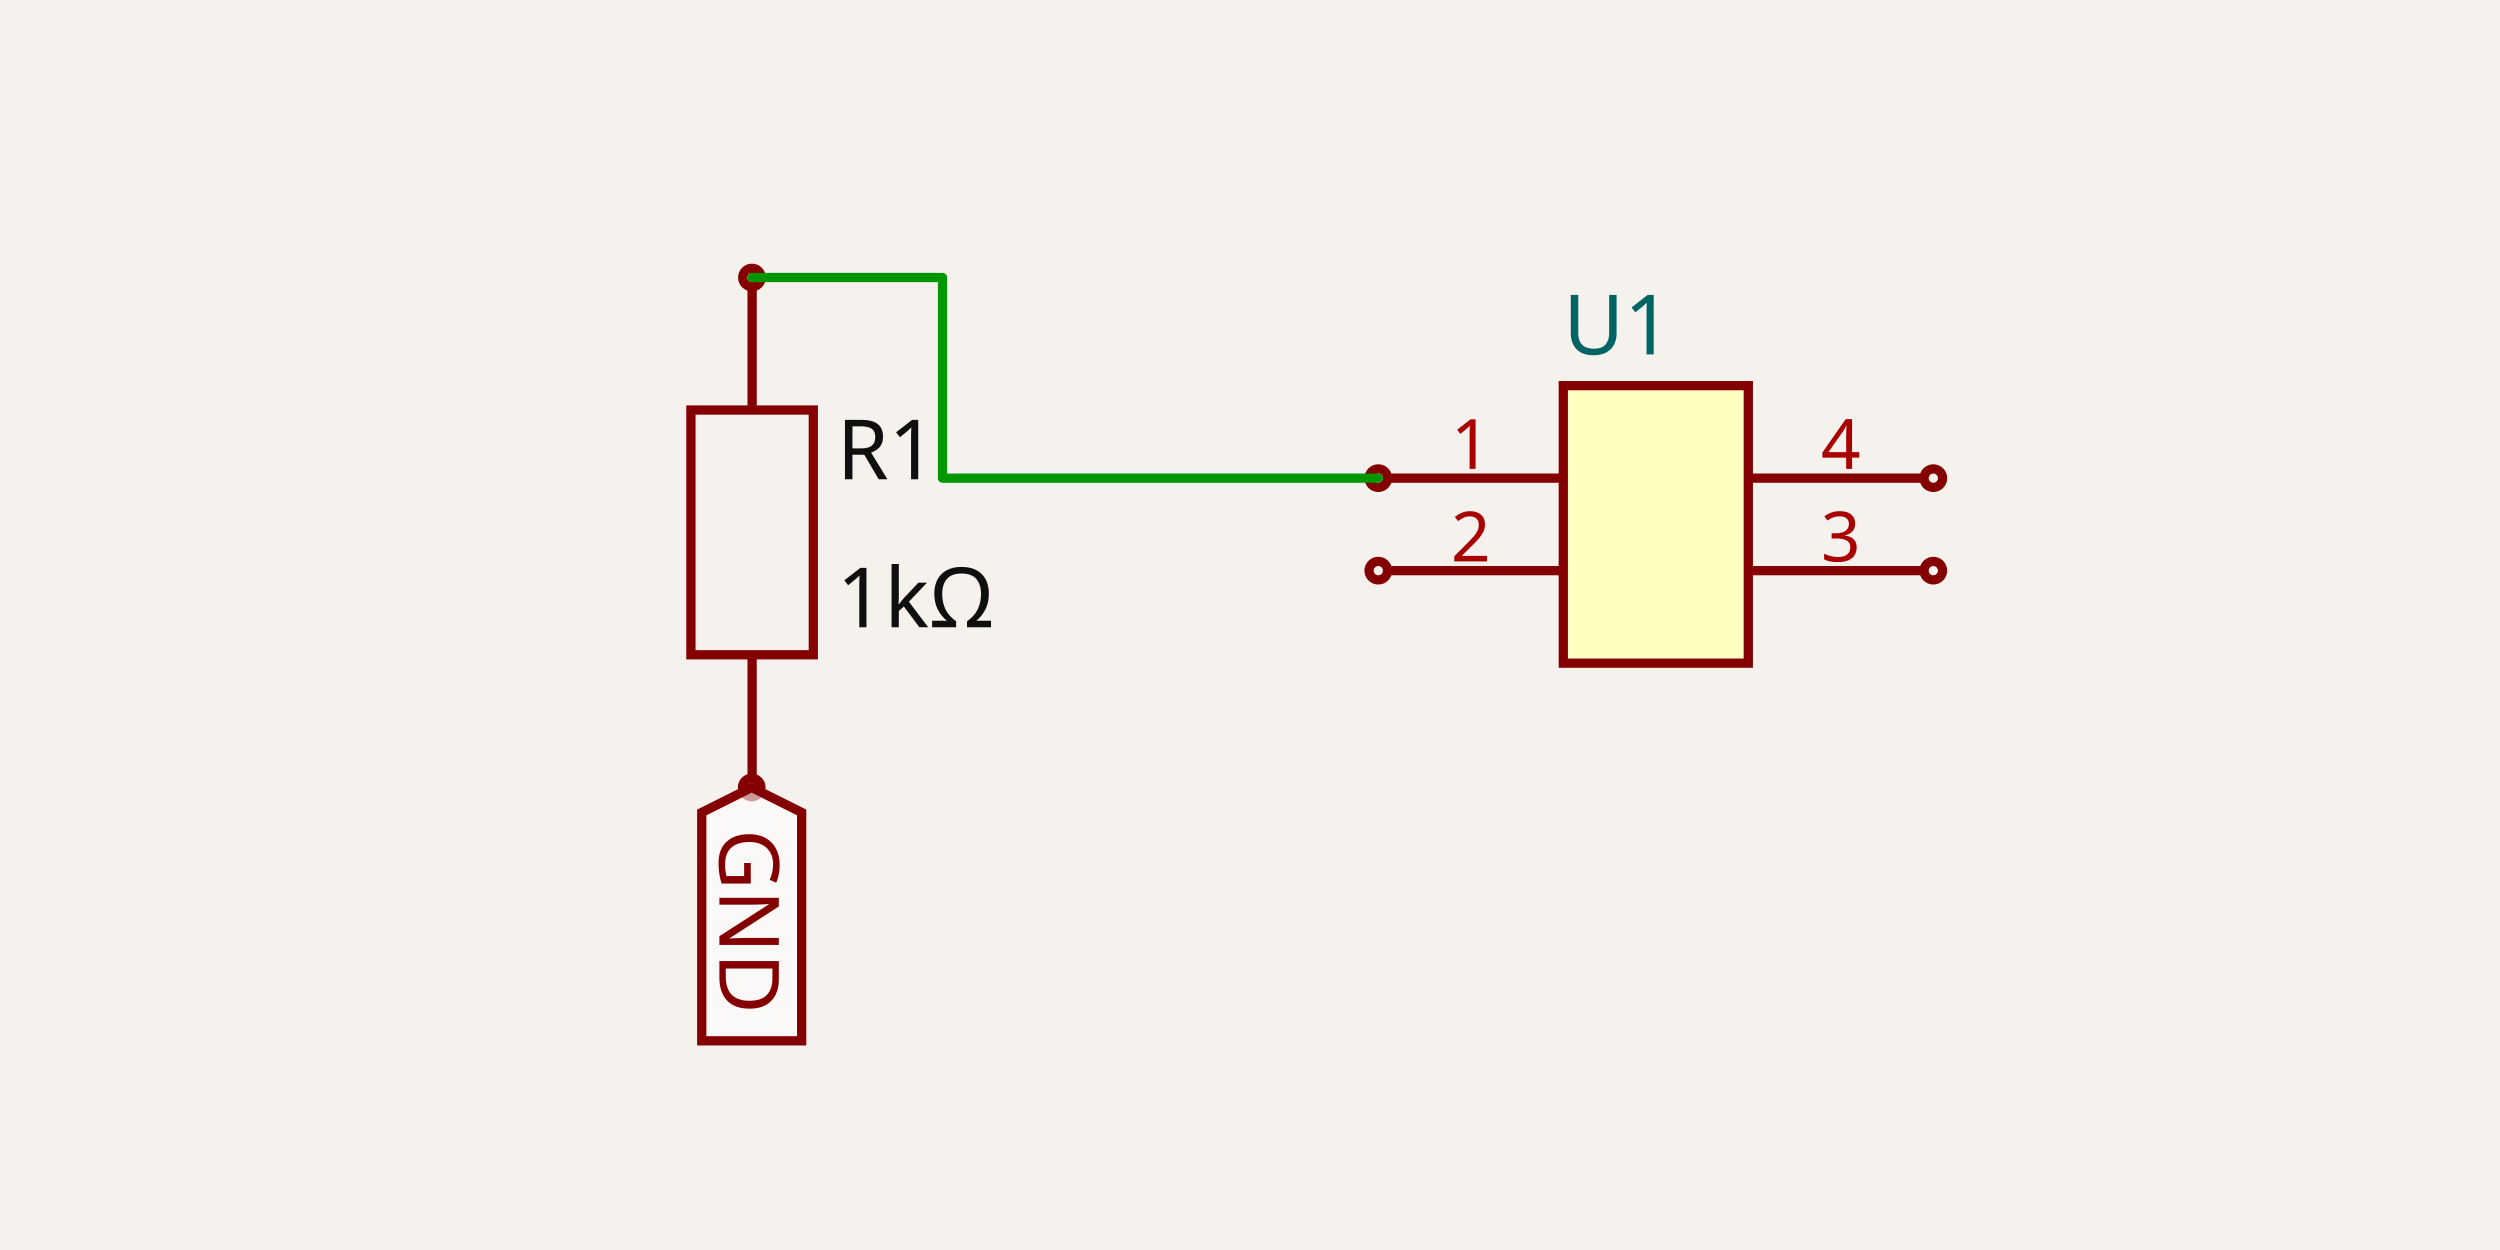
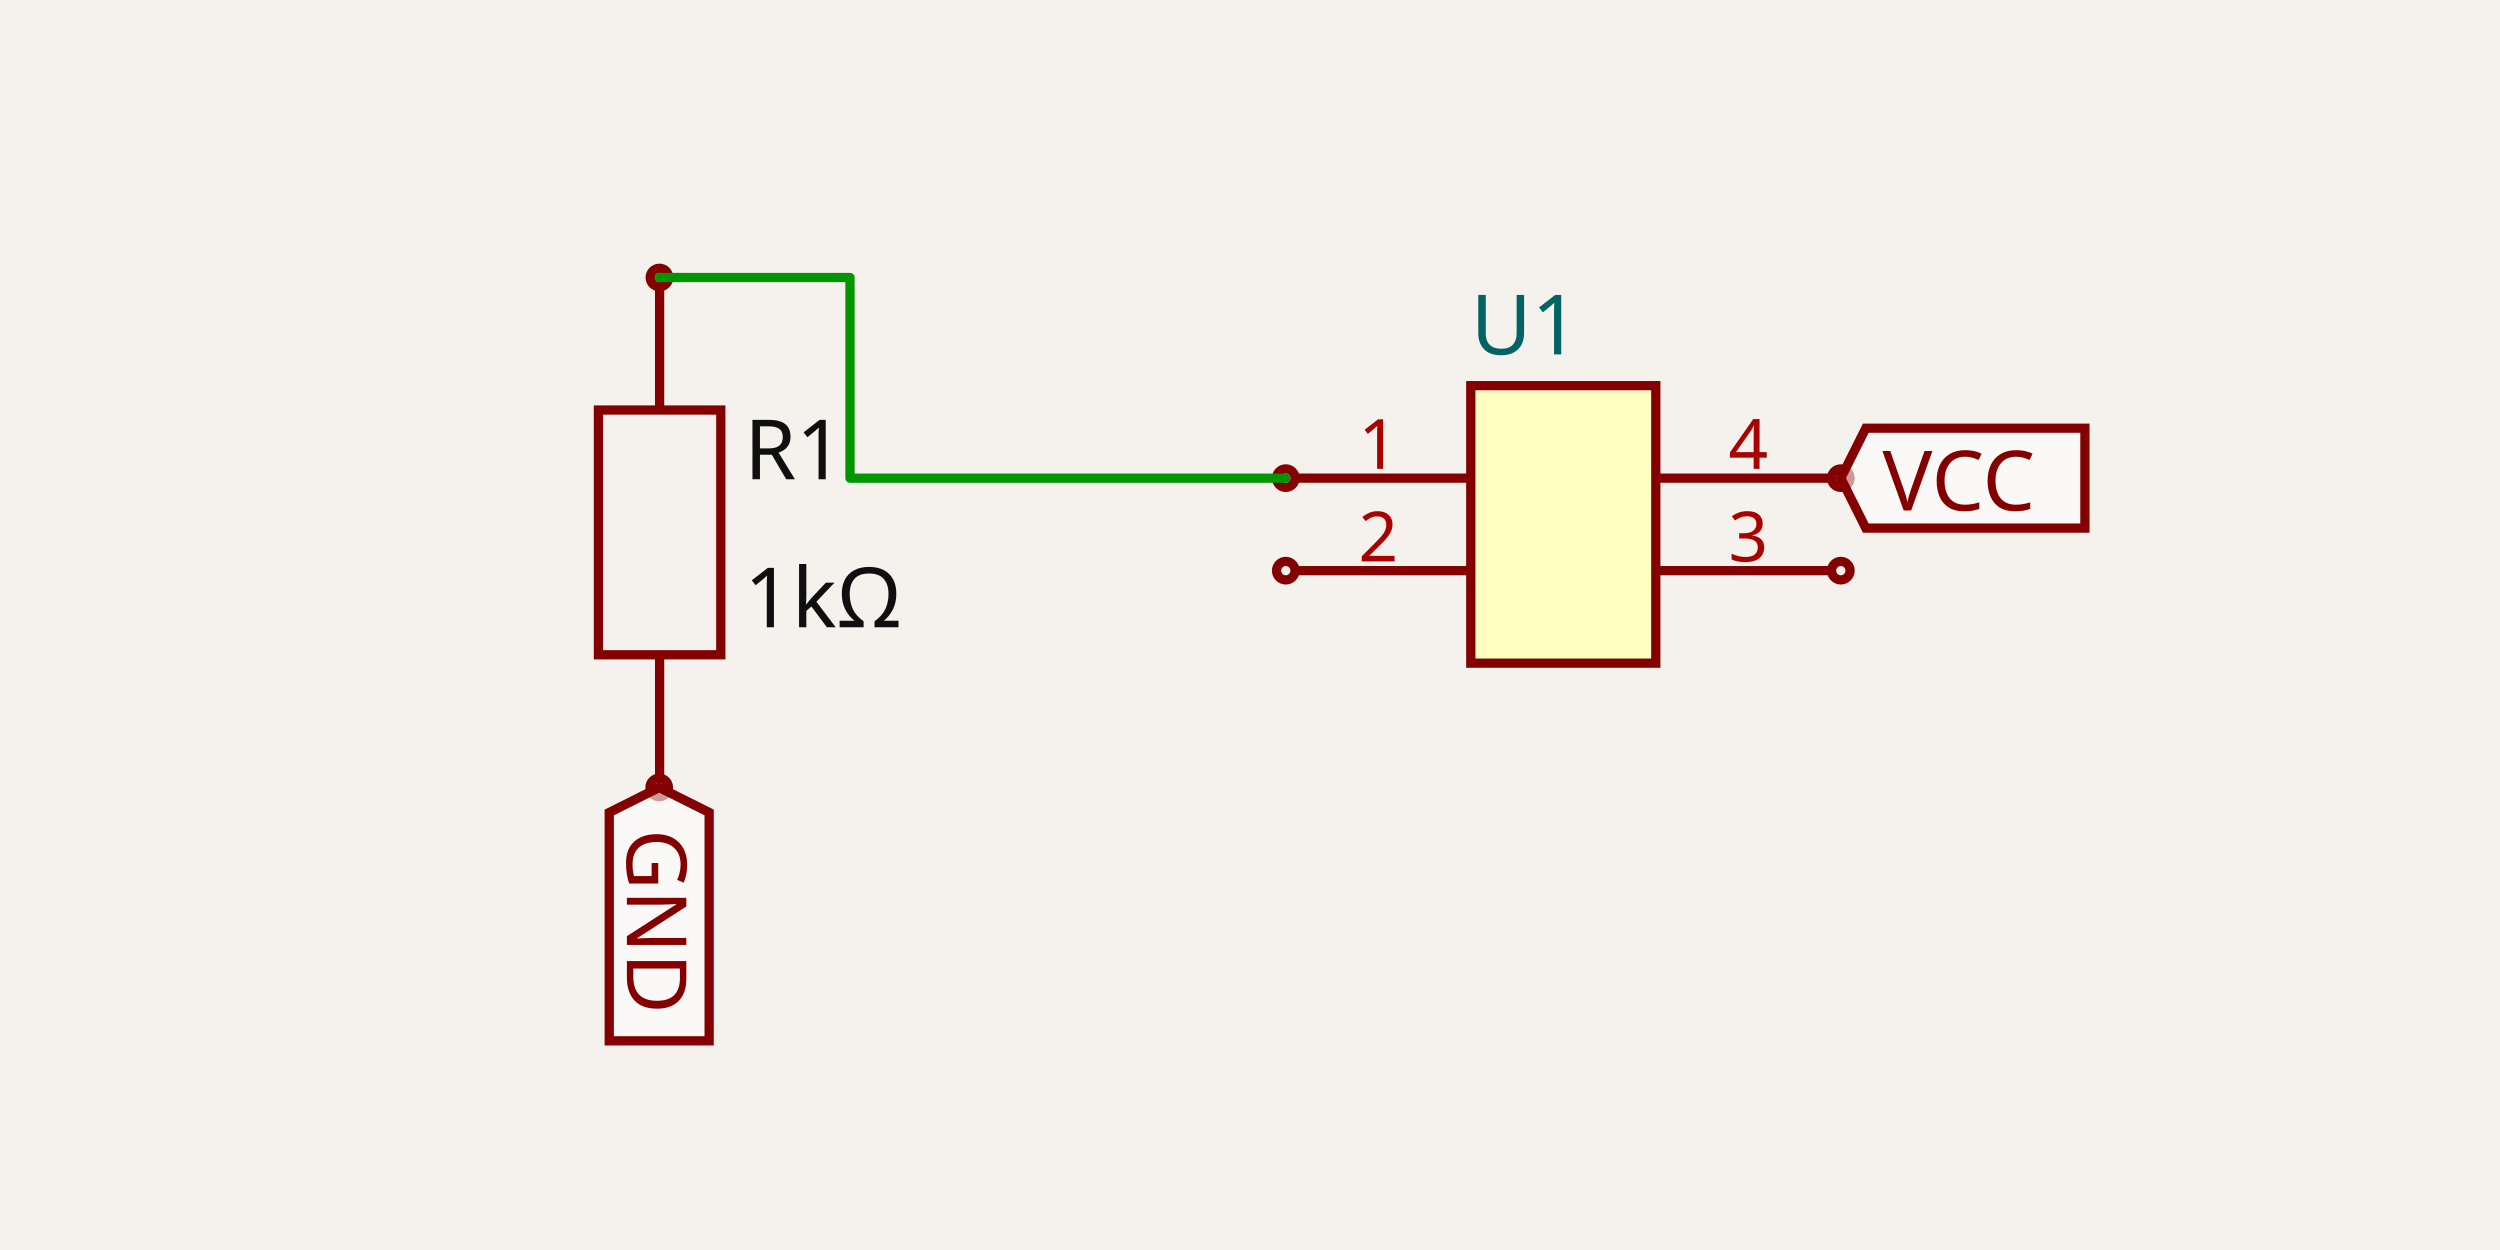
- <svg xmlns="http://www.w3.org/2000/svg" width="1200" height="600" style="background-color: rgb(245, 241, 237)" data-real-to-screen-transform="matrix(222.0099642512,0,0,-222.0099642512,794.7850266416,251.7128327754)">
+ <svg xmlns="http://www.w3.org/2000/svg" width="1200" height="600" style="background-color: rgb(245, 241, 237)" data-real-to-screen-transform="matrix(222.0099642512,0,0,-222.0099642512,750.3830337913,251.7128327754)">
  <style>
              .boundary { fill: rgb(245, 241, 237); }
              .schematic-boundary { fill: none; stroke: #fff; }
              .component { fill: none; stroke: rgb(132, 0, 0); }
              .chip { fill: rgb(255, 255, 194); stroke: rgb(132, 0, 0); }
              .component-pin { fill: none; stroke: rgb(132, 0, 0); }
              .trace:hover {
                filter: invert(1);
              }
              .trace:hover .trace-crossing-outline {
                opacity: 0;
              }
              .text { font-family: sans-serif; fill: rgb(0, 150, 0); }
              .pin-number { fill: rgb(169, 0, 0); }
              .port-label { fill: rgb(0, 100, 100); }
              .component-name { fill: rgb(0, 100, 100); }
            </style>
  <rect class="boundary" x="0" y="0" width="1200" height="600" />
  <g data-circuit-json-type="schematic_component" data-schematic-component-id="schematic_component_0">
-     <rect class="component chip" x="750.383" y="185.11" width="88.804" height="133.206" stroke-width="4.44px" fill="rgb(255, 255, 194)" stroke="rgb(132, 0, 0)" />
-     <rect class="component-overlay" x="750.383" y="185.11" width="88.804" height="133.206" fill="transparent" />
-     <text x="750.383" y="347.177" fill="#006464" text-anchor="start" dominant-baseline="middle" font-family="sans-serif" font-size="39.962px" transform="rotate(0, 750.383, 347.1771)" />
-     <text x="750.383" y="156.249" fill="#006464" text-anchor="start" dominant-baseline="middle" font-family="sans-serif" font-size="39.962px" transform="rotate(0, 750.383, 156.2485)">U1</text>
-     <line class="component-pin" x1="666.019" y1="229.512" x2="750.383" y2="229.512" stroke-width="4.44px" />
-     <circle class="component-pin" cx="661.579" cy="229.512" r="4.44" stroke-width="4.44px" />
-     <text class="pin-number" x="705.981" y="225.072" style="font-family: sans-serif;" fill="rgb(169, 0, 0)" text-anchor="middle" dominant-baseline="auto" font-size="33.301px" transform="">1</text>
-     <line class="component-pin" x1="666.019" y1="273.914" x2="750.383" y2="273.914" stroke-width="4.44px" />
-     <circle class="component-pin" cx="661.579" cy="273.914" r="4.44" stroke-width="4.44px" />
-     <text class="pin-number" x="705.981" y="269.474" style="font-family: sans-serif;" fill="rgb(169, 0, 0)" text-anchor="middle" dominant-baseline="auto" font-size="33.301px" transform="">2</text>
-     <line class="component-pin" x1="923.551" y1="273.914" x2="839.187" y2="273.914" stroke-width="4.44px" />
-     <circle class="component-pin" cx="927.991" cy="273.914" r="4.44" stroke-width="4.44px" />
-     <text class="pin-number" x="883.589" y="269.474" style="font-family: sans-serif;" fill="rgb(169, 0, 0)" text-anchor="middle" dominant-baseline="auto" font-size="33.301px" transform="">3</text>
-     <line class="component-pin" x1="923.551" y1="229.512" x2="839.187" y2="229.512" stroke-width="4.44px" />
-     <circle class="component-pin" cx="927.991" cy="229.512" r="4.44" stroke-width="4.44px" />
-     <text class="pin-number" x="883.589" y="225.072" style="font-family: sans-serif;" fill="rgb(169, 0, 0)" text-anchor="middle" dominant-baseline="auto" font-size="33.301px" transform="">4</text>
+     <rect class="component chip" x="705.981" y="185.11" width="88.804" height="133.206" stroke-width="4.44px" fill="rgb(255, 255, 194)" stroke="rgb(132, 0, 0)" />
+     <rect class="component-overlay" x="705.981" y="185.11" width="88.804" height="133.206" fill="transparent" />
+     <text x="705.981" y="347.177" fill="#006464" text-anchor="start" dominant-baseline="middle" font-family="sans-serif" font-size="39.962px" transform="rotate(0, 705.981, 347.1771)" />
+     <text x="705.981" y="156.249" fill="#006464" text-anchor="start" dominant-baseline="middle" font-family="sans-serif" font-size="39.962px" transform="rotate(0, 705.981, 156.2485)">U1</text>
+     <line class="component-pin" x1="621.617" y1="229.512" x2="705.981" y2="229.512" stroke-width="4.44px" />
+     <circle class="component-pin" cx="617.177" cy="229.512" r="4.44" stroke-width="4.44px" />
+     <text class="pin-number" x="661.579" y="225.072" style="font-family: sans-serif;" fill="rgb(169, 0, 0)" text-anchor="middle" dominant-baseline="auto" font-size="33.301px" transform="">1</text>
+     <line class="component-pin" x1="621.617" y1="273.914" x2="705.981" y2="273.914" stroke-width="4.44px" />
+     <circle class="component-pin" cx="617.177" cy="273.914" r="4.44" stroke-width="4.44px" />
+     <text class="pin-number" x="661.579" y="269.474" style="font-family: sans-serif;" fill="rgb(169, 0, 0)" text-anchor="middle" dominant-baseline="auto" font-size="33.301px" transform="">2</text>
+     <line class="component-pin" x1="879.149" y1="273.914" x2="794.785" y2="273.914" stroke-width="4.44px" />
+     <circle class="component-pin" cx="883.589" cy="273.914" r="4.44" stroke-width="4.44px" />
+     <text class="pin-number" x="839.187" y="269.474" style="font-family: sans-serif;" fill="rgb(169, 0, 0)" text-anchor="middle" dominant-baseline="auto" font-size="33.301px" transform="">3</text>
+     <line class="component-pin" x1="879.149" y1="229.512" x2="794.785" y2="229.512" stroke-width="4.44px" />
+     <circle class="component-pin" cx="883.589" cy="229.512" r="4.44" stroke-width="4.44px" />
+     <text class="pin-number" x="839.187" y="225.072" style="font-family: sans-serif;" fill="rgb(169, 0, 0)" text-anchor="middle" dominant-baseline="auto" font-size="33.301px" transform="">4</text>
  </g>
  <g data-circuit-json-type="schematic_component" data-schematic-component-id="schematic_component_1">
-     <rect class="component-overlay" x="331.643" y="138.077" width="58.74" height="234.961" fill="transparent" />
-     <path d="M 361.013 138.077 L 361.013 196.817" stroke="rgb(132, 0, 0)" fill="none" stroke-width="4.44px" />
-     <path d="M 361.013 314.297 L 361.013 373.037" stroke="rgb(132, 0, 0)" fill="none" stroke-width="4.44px" />
-     <path d="M 390.383 255.557 L 390.383 314.297 L 331.643 314.297 L 331.643 196.817 L 390.383 196.817 L 390.383 255.557" stroke="rgb(132, 0, 0)" fill="none" stroke-width="4.44px" />
-     <text x="401.706" y="216.191" fill="rgb(15, 15, 15)" font-family="sans-serif" text-anchor="start" dominant-baseline="middle" font-size="39.962px">R1</text>
-     <text x="401.706" y="287.234" fill="rgb(15, 15, 15)" font-family="sans-serif" text-anchor="start" dominant-baseline="middle" font-size="39.962px">1kΩ</text>
-     <circle cx="360.934" cy="133.206" r="4.44px" stroke-width="4.44px" fill="none" stroke="rgb(132, 0, 0)" />
-     <circle cx="360.813" cy="377.99" r="4.44px" stroke-width="4.44px" fill="none" stroke="rgb(132, 0, 0)" />
+     <rect class="component-overlay" x="287.241" y="138.077" width="58.74" height="234.961" fill="transparent" />
+     <path d="M 316.611 138.077 L 316.611 196.817" stroke="rgb(132, 0, 0)" fill="none" stroke-width="4.44px" />
+     <path d="M 316.611 314.297 L 316.611 373.037" stroke="rgb(132, 0, 0)" fill="none" stroke-width="4.44px" />
+     <path d="M 345.981 255.557 L 345.981 314.297 L 287.241 314.297 L 287.241 196.817 L 345.981 196.817 L 345.981 255.557" stroke="rgb(132, 0, 0)" fill="none" stroke-width="4.44px" />
+     <text x="357.304" y="216.191" fill="rgb(15, 15, 15)" font-family="sans-serif" text-anchor="start" dominant-baseline="middle" font-size="39.962px">R1</text>
+     <text x="357.304" y="287.234" fill="rgb(15, 15, 15)" font-family="sans-serif" text-anchor="start" dominant-baseline="middle" font-size="39.962px">1kΩ</text>
+     <circle cx="316.532" cy="133.206" r="4.44px" stroke-width="4.44px" fill="none" stroke="rgb(132, 0, 0)" />
+     <circle cx="316.411" cy="377.99" r="4.44px" stroke-width="4.44px" fill="none" stroke="rgb(132, 0, 0)" />
  </g>
  <g class="trace" data-circuit-json-type="schematic_trace" data-schematic-trace-id="schematic_trace_0">
-     <path d="M 661.579 229.512 L 452.4 229.512 L 452.4 133.206 L 360.934 133.206" class="trace-invisible-hover-outline" stroke="rgb(0, 150, 0)" fill="none" stroke-width="35.522px" stroke-linecap="round" opacity="0" stroke-linejoin="round" />
-     <path d="M 661.579 229.512 L 452.4 229.512 L 452.4 133.206 L 360.934 133.206" stroke="rgb(0, 150, 0)" fill="none" stroke-width="4.44px" stroke-linecap="round" stroke-linejoin="round" />
+     <path d="M 617.177 229.512 L 407.998 229.512 L 407.998 133.206 L 316.532 133.206" class="trace-invisible-hover-outline" stroke="rgb(0, 150, 0)" fill="none" stroke-width="35.522px" stroke-linecap="round" opacity="0" stroke-linejoin="round" />
+     <path d="M 617.177 229.512 L 407.998 229.512 L 407.998 133.206 L 316.532 133.206" stroke="rgb(0, 150, 0)" fill="none" stroke-width="4.44px" stroke-linecap="round" stroke-linejoin="round" />
  </g>
-   <path class="net-label" d="     M 360.813,377.99     L 384.79,389.979     L 384.79,499.592     L 336.836,499.592     L 336.836,389.979     Z   " fill="rgba(255, 255, 255, 0.6)" stroke="rgb(132, 0, 0)" stroke-width="4.44px" />
-   <text class="net-label-text" x="360.813" y="397.971" fill="rgb(132, 0, 0)" text-anchor="start" dominant-baseline="central" font-family="sans-serif" font-variant-numeric="tabular-nums" font-size="39.962px" transform="rotate(90 360.813 397.9709)">GND</text>
+   <path class="net-label" d="     M 883.589,229.512     L 895.578,205.535     L 1000.751,205.535     L 1000.751,253.489     L 895.578,253.489     Z   " fill="rgba(255, 255, 255, 0.6)" stroke="rgb(132, 0, 0)" stroke-width="4.44px" />
+   <text class="net-label-text" x="903.57" y="229.512" fill="rgb(132, 0, 0)" text-anchor="start" dominant-baseline="central" font-family="sans-serif" font-variant-numeric="tabular-nums" font-size="39.962px" transform="">VCC</text>
+   <path class="net-label" d="     M 316.411,377.99     L 340.388,389.979     L 340.388,499.592     L 292.434,499.592     L 292.434,389.979     Z   " fill="rgba(255, 255, 255, 0.6)" stroke="rgb(132, 0, 0)" stroke-width="4.44px" />
+   <text class="net-label-text" x="316.411" y="397.971" fill="rgb(132, 0, 0)" text-anchor="start" dominant-baseline="central" font-family="sans-serif" font-variant-numeric="tabular-nums" font-size="39.962px" transform="rotate(90 316.411 397.9709)">GND</text>
</svg>
